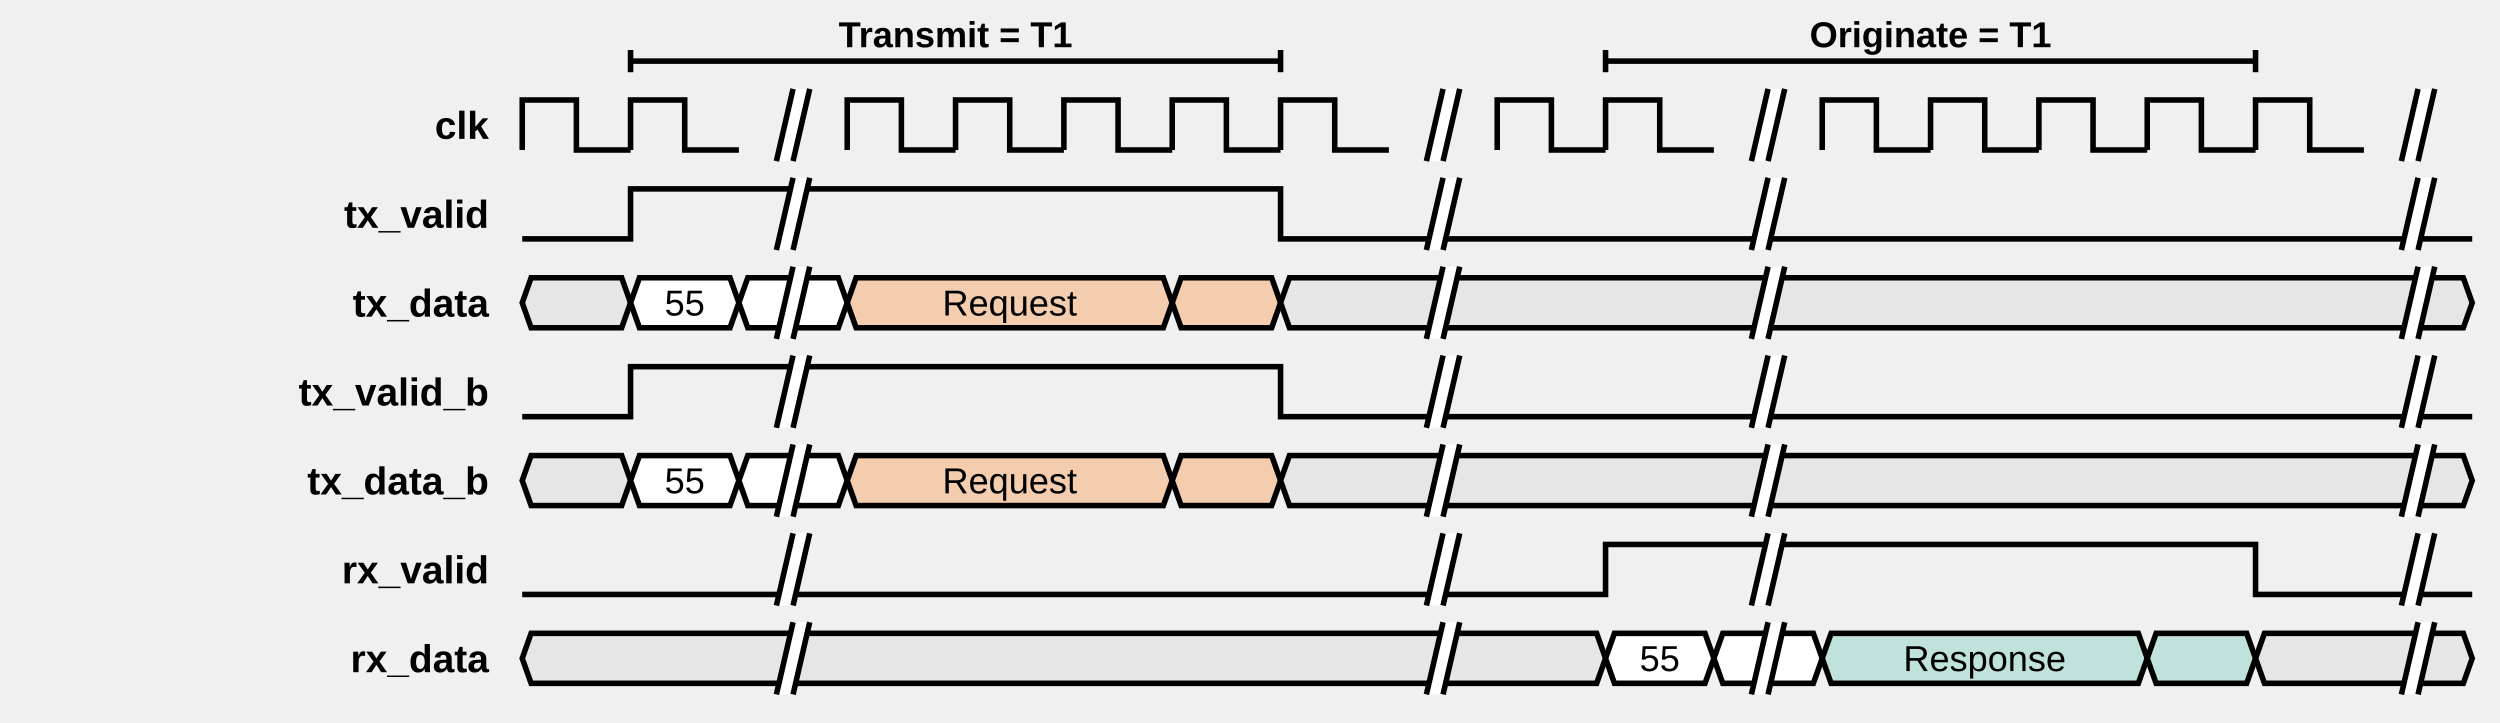
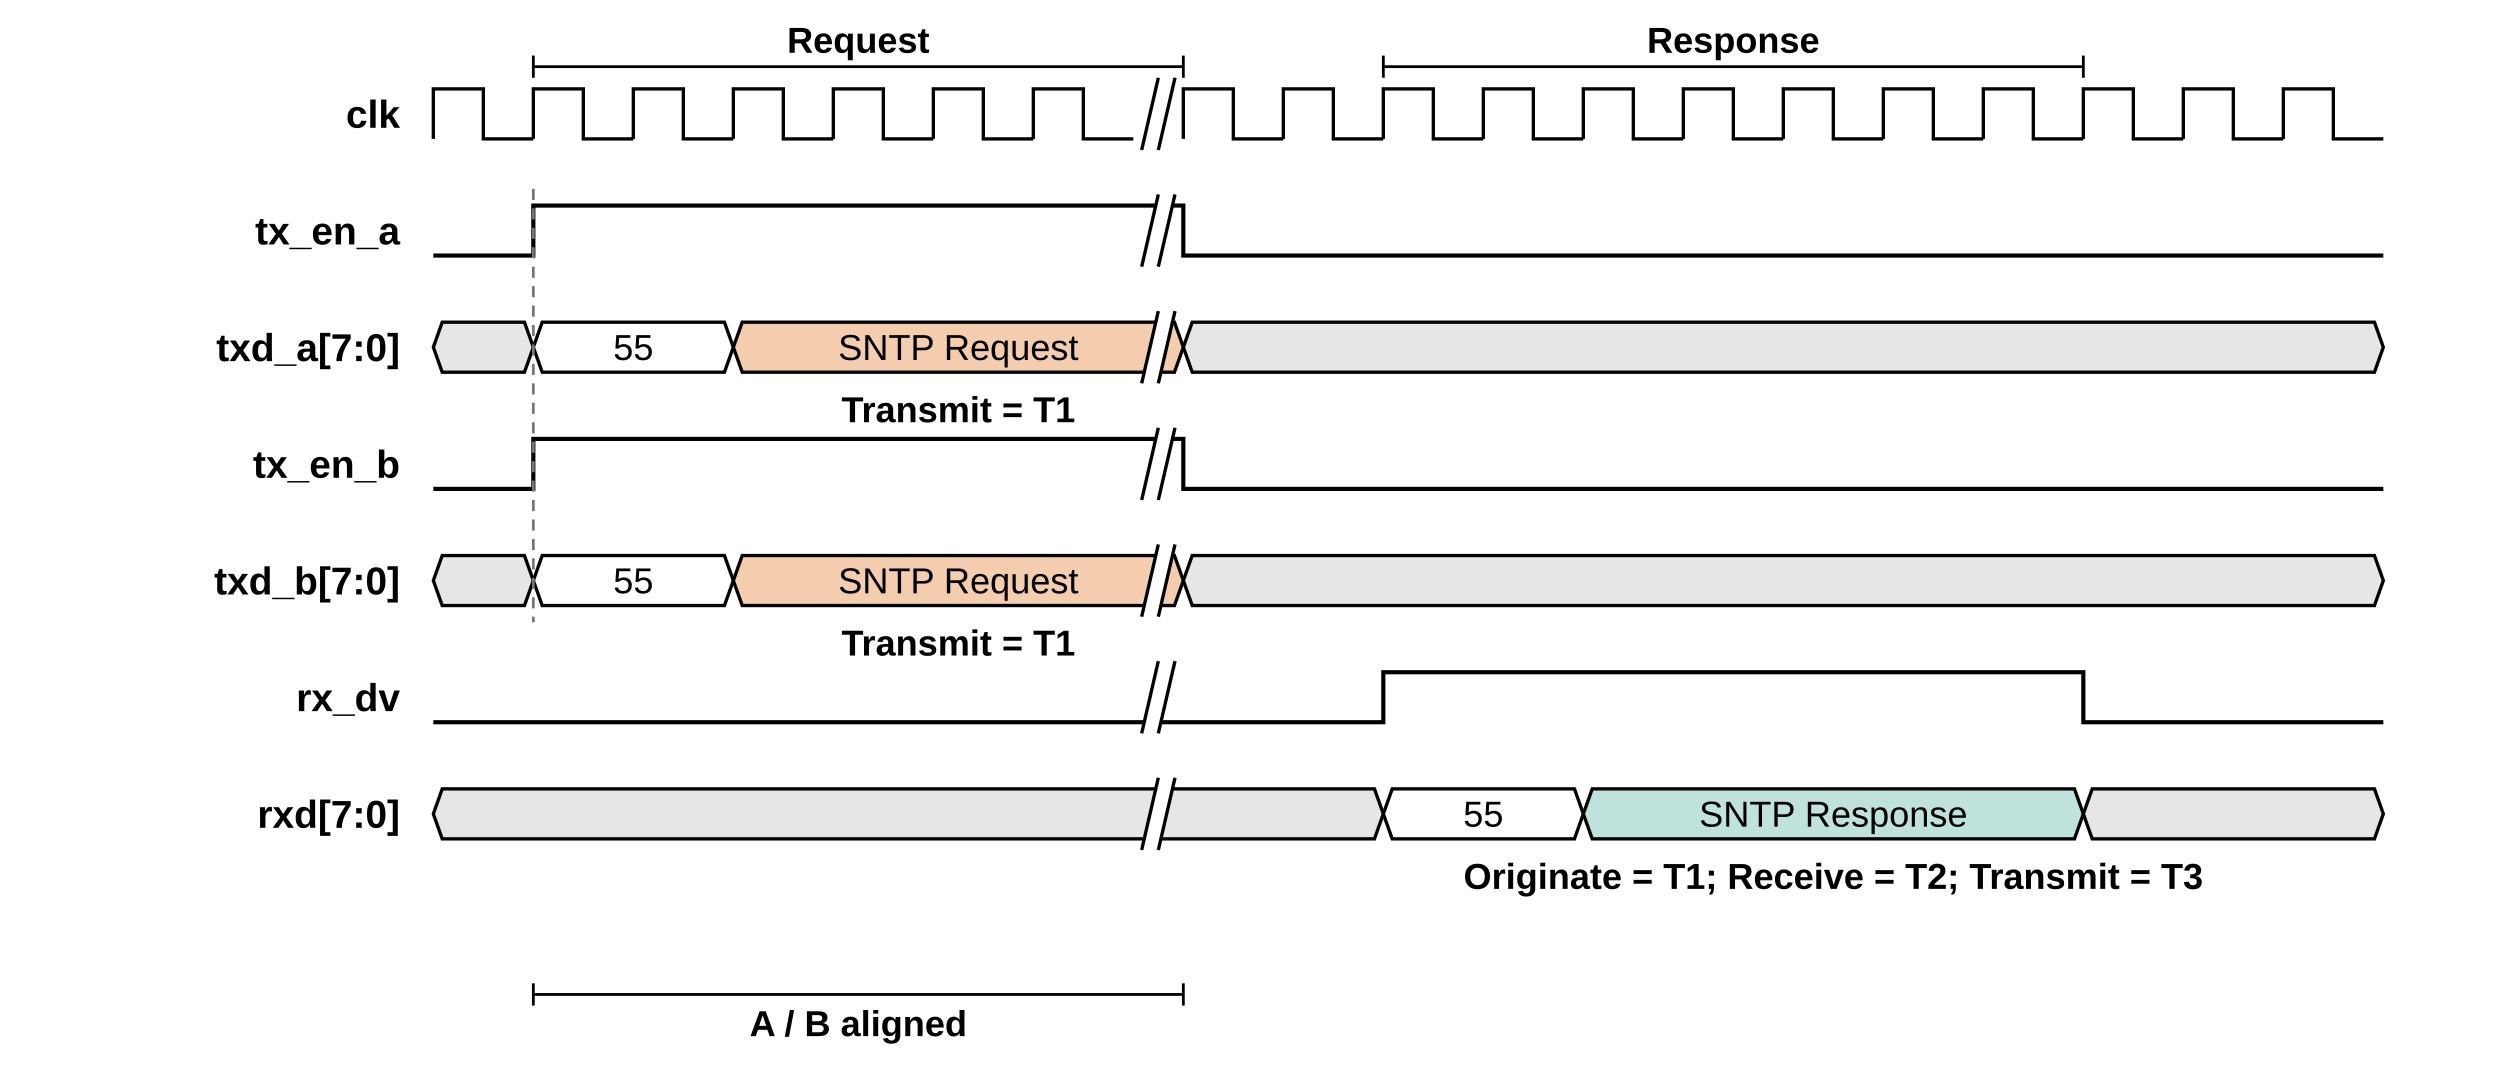
- <svg xmlns="http://www.w3.org/2000/svg" width="450pt" height="130pt" viewBox="0 0 450 130">
+ <svg xmlns="http://www.w3.org/2000/svg" width="450pt" height="192pt" viewBox="0 0 450 192">
  <style>text { font-family: Arial, Helvetica, sans-serif; }</style>
-   <style>path, line, polygon { stroke-width: 1.0; }</style>
-   <text x="88.00" y="25.00" font-size="7.0" text-anchor="end" fill="#000" font-weight="bold">clk</text>
-   <path d="M 94.00 27.00 L 94.00 18.00 L 103.75 18.00 L 103.75 27.00 L 113.50 27.00" fill="none" stroke="#000" stroke-width="0.6" />
-   <path d="M 113.50 27.00 L 113.50 18.00 L 123.25 18.00 L 123.25 27.00 L 133.00 27.00" fill="none" stroke="#000" stroke-width="0.6" />
-   <path d="M 152.50 27.00 L 152.50 18.00 L 162.25 18.00 L 162.25 27.00 L 172.00 27.00" fill="none" stroke="#000" stroke-width="0.6" />
-   <path d="M 172.00 27.00 L 172.00 18.00 L 181.75 18.00 L 181.75 27.00 L 191.50 27.00" fill="none" stroke="#000" stroke-width="0.6" />
-   <path d="M 191.50 27.00 L 191.50 18.00 L 201.25 18.00 L 201.25 27.00 L 211.00 27.00" fill="none" stroke="#000" stroke-width="0.6" />
-   <path d="M 211.00 27.00 L 211.00 18.00 L 220.75 18.00 L 220.75 27.00 L 230.50 27.00" fill="none" stroke="#000" stroke-width="0.6" />
-   <path d="M 230.50 27.00 L 230.50 18.00 L 240.25 18.00 L 240.25 27.00 L 250.00 27.00" fill="none" stroke="#000" stroke-width="0.6" />
-   <path d="M 269.50 27.00 L 269.50 18.00 L 279.25 18.00 L 279.25 27.00 L 289.00 27.00" fill="none" stroke="#000" stroke-width="0.6" />
-   <path d="M 289.00 27.00 L 289.00 18.00 L 298.75 18.00 L 298.75 27.00 L 308.50 27.00" fill="none" stroke="#000" stroke-width="0.6" />
-   <path d="M 328.00 27.00 L 328.00 18.00 L 337.75 18.00 L 337.75 27.00 L 347.50 27.00" fill="none" stroke="#000" stroke-width="0.6" />
-   <path d="M 347.50 27.00 L 347.50 18.00 L 357.25 18.00 L 357.25 27.00 L 367.00 27.00" fill="none" stroke="#000" stroke-width="0.6" />
-   <path d="M 367.00 27.00 L 367.00 18.00 L 376.75 18.00 L 376.75 27.00 L 386.50 27.00" fill="none" stroke="#000" stroke-width="0.6" />
-   <path d="M 386.50 27.00 L 386.50 18.00 L 396.25 18.00 L 396.25 27.00 L 406.00 27.00" fill="none" stroke="#000" stroke-width="0.6" />
-   <path d="M 406.00 27.00 L 406.00 18.00 L 415.75 18.00 L 415.75 27.00 L 425.50 27.00" fill="none" stroke="#000" stroke-width="0.6" />
-   <text x="88.00" y="41.00" font-size="7.0" text-anchor="end" fill="#000" font-weight="bold">tx_valid</text>
-   <path d="M 94.00 43.00 L 113.50 43.00 L 113.50 34.00 L 113.50 34.00 L 133.00 34.00 L 133.00 34.00 L 152.50 34.00 L 152.50 34.00 L 172.00 34.00 L 172.00 34.00 L 191.50 34.00 L 191.50 34.00 L 211.00 34.00 L 211.00 34.00 L 230.50 34.00 L 230.50 43.00 L 230.50 43.00 L 250.00 43.00 L 250.00 43.00 L 269.50 43.00 L 269.50 43.00 L 289.00 43.00 L 289.00 43.00 L 308.50 43.00 L 308.50 43.00 L 328.00 43.00 L 328.00 43.00 L 347.50 43.00 L 347.50 43.00 L 367.00 43.00 L 367.00 43.00 L 386.50 43.00 L 386.50 43.00 L 406.00 43.00 L 406.00 43.00 L 425.50 43.00 L 425.50 43.00 L 445.00 43.00" fill="none" stroke="#000" stroke-width="0.75" />
-   <text x="88.00" y="57.00" font-size="7.0" text-anchor="end" fill="#000" font-weight="bold">tx_data</text>
-   <polygon points="94.00,54.50 95.60,50.00 111.90,50.00 113.50,54.50 111.90,59.00 95.60,59.00" fill="#E6E6E6" stroke="#000" stroke-width="0.6" />
-   <polygon points="113.50,54.50 115.10,50.00 131.40,50.00 133.00,54.50 131.40,59.00 115.10,59.00" fill="#FFFFFF" stroke="#000" stroke-width="0.6" />
-   <text x="123.25" y="56.80" font-size="6.5" text-anchor="middle" fill="#000">55</text>
-   <polygon points="133.00,54.50 134.60,50.00 150.90,50.00 152.50,54.50 150.90,59.00 134.60,59.00" fill="#FFFFFF" stroke="#000" stroke-width="0.6" />
-   <polygon points="152.50,54.50 154.10,50.00 209.40,50.00 211.00,54.50 209.40,59.00 154.10,59.00" fill="#F4CDAE" stroke="#000" stroke-width="0.6" />
-   <text x="181.75" y="56.80" font-size="6.5" text-anchor="middle" fill="#000">Request</text>
-   <polygon points="211.00,54.50 212.60,50.00 228.90,50.00 230.50,54.50 228.90,59.00 212.60,59.00" fill="#F4CDAE" stroke="#000" stroke-width="0.6" />
-   <polygon points="230.50,54.50 232.10,50.00 443.40,50.00 445.00,54.50 443.40,59.00 232.10,59.00" fill="#E6E6E6" stroke="#000" stroke-width="0.6" />
-   <text x="88.00" y="73.00" font-size="7.0" text-anchor="end" fill="#000" font-weight="bold">tx_valid_b</text>
-   <path d="M 94.00 75.00 L 113.50 75.00 L 113.50 66.00 L 113.50 66.00 L 133.00 66.00 L 133.00 66.00 L 152.50 66.00 L 152.50 66.00 L 172.00 66.00 L 172.00 66.00 L 191.50 66.00 L 191.50 66.00 L 211.00 66.00 L 211.00 66.00 L 230.50 66.00 L 230.50 75.00 L 230.50 75.00 L 250.00 75.00 L 250.00 75.00 L 269.50 75.00 L 269.50 75.00 L 289.00 75.00 L 289.00 75.00 L 308.50 75.00 L 308.50 75.00 L 328.00 75.00 L 328.00 75.00 L 347.50 75.00 L 347.50 75.00 L 367.00 75.00 L 367.00 75.00 L 386.50 75.00 L 386.50 75.00 L 406.00 75.00 L 406.00 75.00 L 425.50 75.00 L 425.50 75.00 L 445.00 75.00" fill="none" stroke="#000" stroke-width="0.75" />
-   <text x="88.00" y="89.00" font-size="7.0" text-anchor="end" fill="#000" font-weight="bold">tx_data_b</text>
-   <polygon points="94.00,86.50 95.60,82.00 111.90,82.00 113.50,86.50 111.90,91.00 95.60,91.00" fill="#E6E6E6" stroke="#000" stroke-width="0.6" />
-   <polygon points="113.50,86.50 115.10,82.00 131.40,82.00 133.00,86.50 131.40,91.00 115.10,91.00" fill="#FFFFFF" stroke="#000" stroke-width="0.6" />
-   <text x="123.25" y="88.80" font-size="6.5" text-anchor="middle" fill="#000">55</text>
-   <polygon points="133.00,86.50 134.60,82.00 150.90,82.00 152.50,86.50 150.90,91.00 134.60,91.00" fill="#FFFFFF" stroke="#000" stroke-width="0.6" />
-   <polygon points="152.50,86.50 154.10,82.00 209.40,82.00 211.00,86.50 209.40,91.00 154.10,91.00" fill="#F4CDAE" stroke="#000" stroke-width="0.6" />
-   <text x="181.75" y="88.80" font-size="6.5" text-anchor="middle" fill="#000">Request</text>
-   <polygon points="211.00,86.50 212.60,82.00 228.90,82.00 230.50,86.50 228.90,91.00 212.60,91.00" fill="#F4CDAE" stroke="#000" stroke-width="0.6" />
-   <polygon points="230.50,86.50 232.10,82.00 443.40,82.00 445.00,86.50 443.40,91.00 232.10,91.00" fill="#E6E6E6" stroke="#000" stroke-width="0.6" />
-   <text x="88.00" y="105.00" font-size="7.0" text-anchor="end" fill="#000" font-weight="bold">rx_valid</text>
-   <path d="M 94.00 107.00 L 113.50 107.00 L 113.50 107.00 L 133.00 107.00 L 133.00 107.00 L 152.50 107.00 L 152.50 107.00 L 172.00 107.00 L 172.00 107.00 L 191.50 107.00 L 191.50 107.00 L 211.00 107.00 L 211.00 107.00 L 230.50 107.00 L 230.50 107.00 L 250.00 107.00 L 250.00 107.00 L 269.50 107.00 L 269.50 107.00 L 289.00 107.00 L 289.00 98.00 L 289.00 98.00 L 308.50 98.00 L 308.50 98.00 L 328.00 98.00 L 328.00 98.00 L 347.50 98.00 L 347.50 98.00 L 367.00 98.00 L 367.00 98.00 L 386.50 98.00 L 386.50 98.00 L 406.00 98.00 L 406.00 107.00 L 406.00 107.00 L 425.50 107.00 L 425.50 107.00 L 445.00 107.00" fill="none" stroke="#000" stroke-width="0.75" />
-   <text x="88.00" y="121.00" font-size="7.0" text-anchor="end" fill="#000" font-weight="bold">rx_data</text>
-   <polygon points="94.00,118.50 95.60,114.00 287.40,114.00 289.00,118.50 287.40,123.00 95.60,123.00" fill="#E6E6E6" stroke="#000" stroke-width="0.6" />
-   <polygon points="289.00,118.50 290.60,114.00 306.90,114.00 308.50,118.50 306.90,123.00 290.60,123.00" fill="#FFFFFF" stroke="#000" stroke-width="0.6" />
-   <text x="298.75" y="120.80" font-size="6.5" text-anchor="middle" fill="#000">55</text>
-   <polygon points="308.50,118.50 310.10,114.00 326.40,114.00 328.00,118.50 326.40,123.00 310.10,123.00" fill="#FFFFFF" stroke="#000" stroke-width="0.6" />
-   <polygon points="328.00,118.50 329.60,114.00 384.90,114.00 386.50,118.50 384.90,123.00 329.60,123.00" fill="#BFE3DC" stroke="#000" stroke-width="0.6" />
-   <text x="357.25" y="120.80" font-size="6.5" text-anchor="middle" fill="#000">Response</text>
-   <polygon points="386.50,118.50 388.10,114.00 404.40,114.00 406.00,118.50 404.40,123.00 388.10,123.00" fill="#BFE3DC" stroke="#000" stroke-width="0.6" />
-   <polygon points="406.00,118.50 407.60,114.00 443.40,114.00 445.00,118.50 443.40,123.00 407.60,123.00" fill="#E6E6E6" stroke="#000" stroke-width="0.6" />
-   <polygon points="139.75,29.00 142.75,16.00 145.75,16.00 142.75,29.00" fill="#fff" stroke="none" />
-   <path d="M 139.75 29.00 L 142.75 16.00" fill="none" stroke="#000" stroke-width="0.6" />
-   <path d="M 142.75 29.00 L 145.75 16.00" fill="none" stroke="#000" stroke-width="0.6" />
-   <polygon points="139.75,45.00 142.75,32.00 145.75,32.00 142.75,45.00" fill="#fff" stroke="none" />
-   <path d="M 139.75 45.00 L 142.75 32.00" fill="none" stroke="#000" stroke-width="0.6" />
-   <path d="M 142.75 45.00 L 145.75 32.00" fill="none" stroke="#000" stroke-width="0.6" />
-   <polygon points="139.75,61.00 142.75,48.00 145.75,48.00 142.75,61.00" fill="#fff" stroke="none" />
-   <path d="M 139.75 61.00 L 142.75 48.00" fill="none" stroke="#000" stroke-width="0.6" />
-   <path d="M 142.75 61.00 L 145.75 48.00" fill="none" stroke="#000" stroke-width="0.6" />
-   <polygon points="139.75,77.00 142.75,64.00 145.75,64.00 142.75,77.00" fill="#fff" stroke="none" />
-   <path d="M 139.75 77.00 L 142.75 64.00" fill="none" stroke="#000" stroke-width="0.6" />
-   <path d="M 142.75 77.00 L 145.75 64.00" fill="none" stroke="#000" stroke-width="0.6" />
-   <polygon points="139.75,93.00 142.75,80.00 145.75,80.00 142.75,93.00" fill="#fff" stroke="none" />
-   <path d="M 139.75 93.00 L 142.75 80.00" fill="none" stroke="#000" stroke-width="0.6" />
-   <path d="M 142.75 93.00 L 145.75 80.00" fill="none" stroke="#000" stroke-width="0.6" />
-   <polygon points="139.75,109.00 142.75,96.00 145.75,96.00 142.75,109.00" fill="#fff" stroke="none" />
-   <path d="M 139.75 109.00 L 142.75 96.00" fill="none" stroke="#000" stroke-width="0.6" />
-   <path d="M 142.75 109.00 L 145.75 96.00" fill="none" stroke="#000" stroke-width="0.6" />
-   <polygon points="139.75,125.00 142.75,112.00 145.75,112.00 142.75,125.00" fill="#fff" stroke="none" />
-   <path d="M 139.75 125.00 L 142.75 112.00" fill="none" stroke="#000" stroke-width="0.6" />
-   <path d="M 142.75 125.00 L 145.75 112.00" fill="none" stroke="#000" stroke-width="0.6" />
-   <polygon points="256.75,29.00 259.75,16.00 262.75,16.00 259.75,29.00" fill="#fff" stroke="none" />
-   <path d="M 256.75 29.00 L 259.75 16.00" fill="none" stroke="#000" stroke-width="0.6" />
-   <path d="M 259.75 29.00 L 262.75 16.00" fill="none" stroke="#000" stroke-width="0.6" />
-   <polygon points="256.75,45.00 259.75,32.00 262.75,32.00 259.75,45.00" fill="#fff" stroke="none" />
-   <path d="M 256.75 45.00 L 259.75 32.00" fill="none" stroke="#000" stroke-width="0.6" />
-   <path d="M 259.75 45.00 L 262.75 32.00" fill="none" stroke="#000" stroke-width="0.6" />
-   <polygon points="256.75,61.00 259.75,48.00 262.75,48.00 259.75,61.00" fill="#fff" stroke="none" />
-   <path d="M 256.75 61.00 L 259.75 48.00" fill="none" stroke="#000" stroke-width="0.6" />
-   <path d="M 259.75 61.00 L 262.75 48.00" fill="none" stroke="#000" stroke-width="0.6" />
-   <polygon points="256.75,77.00 259.75,64.00 262.75,64.00 259.75,77.00" fill="#fff" stroke="none" />
-   <path d="M 256.75 77.00 L 259.75 64.00" fill="none" stroke="#000" stroke-width="0.6" />
-   <path d="M 259.75 77.00 L 262.75 64.00" fill="none" stroke="#000" stroke-width="0.6" />
-   <polygon points="256.75,93.00 259.75,80.00 262.75,80.00 259.75,93.00" fill="#fff" stroke="none" />
-   <path d="M 256.75 93.00 L 259.75 80.00" fill="none" stroke="#000" stroke-width="0.6" />
-   <path d="M 259.75 93.00 L 262.75 80.00" fill="none" stroke="#000" stroke-width="0.6" />
-   <polygon points="256.75,109.00 259.75,96.00 262.75,96.00 259.75,109.00" fill="#fff" stroke="none" />
-   <path d="M 256.75 109.00 L 259.75 96.00" fill="none" stroke="#000" stroke-width="0.6" />
-   <path d="M 259.75 109.00 L 262.75 96.00" fill="none" stroke="#000" stroke-width="0.6" />
-   <polygon points="256.75,125.00 259.75,112.00 262.75,112.00 259.75,125.00" fill="#fff" stroke="none" />
-   <path d="M 256.75 125.00 L 259.75 112.00" fill="none" stroke="#000" stroke-width="0.6" />
-   <path d="M 259.75 125.00 L 262.75 112.00" fill="none" stroke="#000" stroke-width="0.6" />
-   <polygon points="315.25,29.00 318.25,16.00 321.25,16.00 318.25,29.00" fill="#fff" stroke="none" />
-   <path d="M 315.25 29.00 L 318.25 16.00" fill="none" stroke="#000" stroke-width="0.6" />
-   <path d="M 318.25 29.00 L 321.25 16.00" fill="none" stroke="#000" stroke-width="0.6" />
-   <polygon points="315.25,45.00 318.25,32.00 321.25,32.00 318.25,45.00" fill="#fff" stroke="none" />
-   <path d="M 315.25 45.00 L 318.25 32.00" fill="none" stroke="#000" stroke-width="0.6" />
-   <path d="M 318.25 45.00 L 321.25 32.00" fill="none" stroke="#000" stroke-width="0.6" />
-   <polygon points="315.25,61.00 318.25,48.00 321.25,48.00 318.25,61.00" fill="#fff" stroke="none" />
-   <path d="M 315.25 61.00 L 318.25 48.00" fill="none" stroke="#000" stroke-width="0.6" />
-   <path d="M 318.25 61.00 L 321.25 48.00" fill="none" stroke="#000" stroke-width="0.6" />
-   <polygon points="315.25,77.00 318.25,64.00 321.25,64.00 318.25,77.00" fill="#fff" stroke="none" />
-   <path d="M 315.25 77.00 L 318.25 64.00" fill="none" stroke="#000" stroke-width="0.6" />
-   <path d="M 318.25 77.00 L 321.25 64.00" fill="none" stroke="#000" stroke-width="0.6" />
-   <polygon points="315.25,93.00 318.25,80.00 321.25,80.00 318.25,93.00" fill="#fff" stroke="none" />
-   <path d="M 315.25 93.00 L 318.25 80.00" fill="none" stroke="#000" stroke-width="0.6" />
-   <path d="M 318.25 93.00 L 321.25 80.00" fill="none" stroke="#000" stroke-width="0.6" />
-   <polygon points="315.25,109.00 318.25,96.00 321.25,96.00 318.25,109.00" fill="#fff" stroke="none" />
-   <path d="M 315.25 109.00 L 318.25 96.00" fill="none" stroke="#000" stroke-width="0.6" />
-   <path d="M 318.25 109.00 L 321.25 96.00" fill="none" stroke="#000" stroke-width="0.6" />
-   <polygon points="315.25,125.00 318.25,112.00 321.25,112.00 318.25,125.00" fill="#fff" stroke="none" />
-   <path d="M 315.25 125.00 L 318.25 112.00" fill="none" stroke="#000" stroke-width="0.6" />
-   <path d="M 318.25 125.00 L 321.25 112.00" fill="none" stroke="#000" stroke-width="0.6" />
-   <polygon points="432.25,29.00 435.25,16.00 438.25,16.00 435.25,29.00" fill="#fff" stroke="none" />
-   <path d="M 432.25 29.00 L 435.25 16.00" fill="none" stroke="#000" stroke-width="0.6" />
-   <path d="M 435.25 29.00 L 438.25 16.00" fill="none" stroke="#000" stroke-width="0.6" />
-   <polygon points="432.25,45.00 435.25,32.00 438.25,32.00 435.25,45.00" fill="#fff" stroke="none" />
-   <path d="M 432.25 45.00 L 435.25 32.00" fill="none" stroke="#000" stroke-width="0.6" />
-   <path d="M 435.25 45.00 L 438.25 32.00" fill="none" stroke="#000" stroke-width="0.6" />
-   <polygon points="432.25,61.00 435.25,48.00 438.25,48.00 435.25,61.00" fill="#fff" stroke="none" />
-   <path d="M 432.25 61.00 L 435.25 48.00" fill="none" stroke="#000" stroke-width="0.6" />
-   <path d="M 435.25 61.00 L 438.25 48.00" fill="none" stroke="#000" stroke-width="0.6" />
-   <polygon points="432.25,77.00 435.25,64.00 438.25,64.00 435.25,77.00" fill="#fff" stroke="none" />
-   <path d="M 432.25 77.00 L 435.25 64.00" fill="none" stroke="#000" stroke-width="0.6" />
-   <path d="M 435.25 77.00 L 438.25 64.00" fill="none" stroke="#000" stroke-width="0.6" />
-   <polygon points="432.25,93.00 435.25,80.00 438.25,80.00 435.25,93.00" fill="#fff" stroke="none" />
-   <path d="M 432.25 93.00 L 435.25 80.00" fill="none" stroke="#000" stroke-width="0.6" />
-   <path d="M 435.25 93.00 L 438.25 80.00" fill="none" stroke="#000" stroke-width="0.6" />
-   <polygon points="432.25,109.00 435.25,96.00 438.25,96.00 435.25,109.00" fill="#fff" stroke="none" />
-   <path d="M 432.25 109.00 L 435.25 96.00" fill="none" stroke="#000" stroke-width="0.6" />
-   <path d="M 435.25 109.00 L 438.25 96.00" fill="none" stroke="#000" stroke-width="0.6" />
-   <polygon points="432.25,125.00 435.25,112.00 438.25,112.00 435.25,125.00" fill="#fff" stroke="none" />
-   <path d="M 432.25 125.00 L 435.25 112.00" fill="none" stroke="#000" stroke-width="0.6" />
-   <path d="M 435.25 125.00 L 438.25 112.00" fill="none" stroke="#000" stroke-width="0.6" />
-   <path d="M 113.50 9.00 L 113.50 13.00 M 230.50 9.00 L 230.50 13.00 M 113.50 11.00 L 230.50 11.00" fill="none" stroke="#000" stroke-width="0.5" />
-   <text x="172.00" y="8.50" font-size="6.5" text-anchor="middle" fill="#000" font-weight="bold">Transmit = T1</text>
-   <path d="M 289.00 9.00 L 289.00 13.00 M 406.00 9.00 L 406.00 13.00 M 289.00 11.00 L 406.00 11.00" fill="none" stroke="#000" stroke-width="0.5" />
-   <text x="347.50" y="8.50" font-size="6.5" text-anchor="middle" fill="#000" font-weight="bold">Originate = T1</text>
+   <rect x="0.00" y="0.00" width="450.00" height="205.00" rx="0" fill="#FFFFFF" stroke="none" stroke-width="0" />
+   <text x="72.00" y="23.00" font-size="7.0" text-anchor="end" fill="#000" font-weight="bold">clk</text>
+   <path d="M 78.00 25.00 L 78.00 16.00 L 87.00 16.00 L 87.00 25.00 L 96.00 25.00" fill="none" stroke="#000" stroke-width="0.6" />
+   <path d="M 96.00 25.00 L 96.00 16.00 L 105.00 16.00 L 105.00 25.00 L 114.00 25.00" fill="none" stroke="#000" stroke-width="0.6" />
+   <path d="M 114.00 25.00 L 114.00 16.00 L 123.00 16.00 L 123.00 25.00 L 132.00 25.00" fill="none" stroke="#000" stroke-width="0.6" />
+   <path d="M 132.00 25.00 L 132.00 16.00 L 141.00 16.00 L 141.00 25.00 L 150.00 25.00" fill="none" stroke="#000" stroke-width="0.6" />
+   <path d="M 150.00 25.00 L 150.00 16.00 L 159.00 16.00 L 159.00 25.00 L 168.00 25.00" fill="none" stroke="#000" stroke-width="0.6" />
+   <path d="M 168.00 25.00 L 168.00 16.00 L 177.00 16.00 L 177.00 25.00 L 186.00 25.00" fill="none" stroke="#000" stroke-width="0.6" />
+   <path d="M 186.00 25.00 L 186.00 16.00 L 195.00 16.00 L 195.00 25.00 L 204.00 25.00" fill="none" stroke="#000" stroke-width="0.6" />
+   <path d="M 213.00 25.00 L 213.00 16.00 L 222.00 16.00 L 222.00 25.00 L 231.00 25.00" fill="none" stroke="#000" stroke-width="0.6" />
+   <path d="M 231.00 25.00 L 231.00 16.00 L 240.00 16.00 L 240.00 25.00 L 249.00 25.00" fill="none" stroke="#000" stroke-width="0.6" />
+   <path d="M 249.00 25.00 L 249.00 16.00 L 258.00 16.00 L 258.00 25.00 L 267.00 25.00" fill="none" stroke="#000" stroke-width="0.6" />
+   <path d="M 267.00 25.00 L 267.00 16.00 L 276.00 16.00 L 276.00 25.00 L 285.00 25.00" fill="none" stroke="#000" stroke-width="0.6" />
+   <path d="M 285.00 25.00 L 285.00 16.00 L 294.00 16.00 L 294.00 25.00 L 303.00 25.00" fill="none" stroke="#000" stroke-width="0.6" />
+   <path d="M 303.00 25.00 L 303.00 16.00 L 312.00 16.00 L 312.00 25.00 L 321.00 25.00" fill="none" stroke="#000" stroke-width="0.6" />
+   <path d="M 321.00 25.00 L 321.00 16.00 L 330.00 16.00 L 330.00 25.00 L 339.00 25.00" fill="none" stroke="#000" stroke-width="0.6" />
+   <path d="M 339.00 25.00 L 339.00 16.00 L 348.00 16.00 L 348.00 25.00 L 357.00 25.00" fill="none" stroke="#000" stroke-width="0.6" />
+   <path d="M 357.00 25.00 L 357.00 16.00 L 366.00 16.00 L 366.00 25.00 L 375.00 25.00" fill="none" stroke="#000" stroke-width="0.6" />
+   <path d="M 375.00 25.00 L 375.00 16.00 L 384.00 16.00 L 384.00 25.00 L 393.00 25.00" fill="none" stroke="#000" stroke-width="0.6" />
+   <path d="M 393.00 25.00 L 393.00 16.00 L 402.00 16.00 L 402.00 25.00 L 411.00 25.00" fill="none" stroke="#000" stroke-width="0.6" />
+   <path d="M 411.00 25.00 L 411.00 16.00 L 420.00 16.00 L 420.00 25.00 L 429.00 25.00" fill="none" stroke="#000" stroke-width="0.6" />
+   <text x="72.00" y="44.00" font-size="7.0" text-anchor="end" fill="#000" font-weight="bold">tx_en_a</text>
+   <path d="M 78.00 46.00 L 96.00 46.00 L 96.00 37.00 L 96.00 37.00 L 114.00 37.00 L 114.00 37.00 L 132.00 37.00 L 132.00 37.00 L 150.00 37.00 L 150.00 37.00 L 168.00 37.00 L 168.00 37.00 L 186.00 37.00 L 186.00 37.00 L 204.00 37.00 L 204.00 37.00 L 213.00 37.00 L 213.00 46.00 L 213.00 46.00 L 231.00 46.00 L 231.00 46.00 L 249.00 46.00 L 249.00 46.00 L 267.00 46.00 L 267.00 46.00 L 285.00 46.00 L 285.00 46.00 L 303.00 46.00 L 303.00 46.00 L 321.00 46.00 L 321.00 46.00 L 339.00 46.00 L 339.00 46.00 L 357.00 46.00 L 357.00 46.00 L 375.00 46.00 L 375.00 46.00 L 393.00 46.00 L 393.00 46.00 L 411.00 46.00 L 411.00 46.00 L 429.00 46.00" fill="none" stroke="#000" stroke-width="0.75" />
+   <text x="72.00" y="65.00" font-size="7.0" text-anchor="end" fill="#000" font-weight="bold">txd_a[7:0]</text>
+   <polygon points="78.00,62.50 79.60,58.00 94.40,58.00 96.00,62.50 94.40,67.00 79.60,67.00" fill="#E6E6E6" stroke="#000" stroke-width="0.6" />
+   <polygon points="96.00,62.50 97.60,58.00 130.40,58.00 132.00,62.50 130.40,67.00 97.60,67.00" fill="#FFFFFF" stroke="#000" stroke-width="0.6" />
+   <text x="114.00" y="64.80" font-size="6.5" text-anchor="middle" fill="#000">55</text>
+   <polygon points="132.00,62.50 133.60,58.00 211.40,58.00 213.00,62.50 211.40,67.00 133.60,67.00" fill="#F4CDAE" stroke="#000" stroke-width="0.6" />
+   <text x="172.50" y="64.80" font-size="6.5" text-anchor="middle" fill="#000">SNTP Request</text>
+   <polygon points="213.00,62.50 214.60,58.00 427.40,58.00 429.00,62.50 427.40,67.00 214.60,67.00" fill="#E6E6E6" stroke="#000" stroke-width="0.6" />
+   <text x="72.00" y="86.00" font-size="7.0" text-anchor="end" fill="#000" font-weight="bold">tx_en_b</text>
+   <path d="M 78.00 88.00 L 96.00 88.00 L 96.00 79.00 L 96.00 79.00 L 114.00 79.00 L 114.00 79.00 L 132.00 79.00 L 132.00 79.00 L 150.00 79.00 L 150.00 79.00 L 168.00 79.00 L 168.00 79.00 L 186.00 79.00 L 186.00 79.00 L 204.00 79.00 L 204.00 79.00 L 213.00 79.00 L 213.00 88.00 L 213.00 88.00 L 231.00 88.00 L 231.00 88.00 L 249.00 88.00 L 249.00 88.00 L 267.00 88.00 L 267.00 88.00 L 285.00 88.00 L 285.00 88.00 L 303.00 88.00 L 303.00 88.00 L 321.00 88.00 L 321.00 88.00 L 339.00 88.00 L 339.00 88.00 L 357.00 88.00 L 357.00 88.00 L 375.00 88.00 L 375.00 88.00 L 393.00 88.00 L 393.00 88.00 L 411.00 88.00 L 411.00 88.00 L 429.00 88.00" fill="none" stroke="#000" stroke-width="0.75" />
+   <text x="72.00" y="107.00" font-size="7.0" text-anchor="end" fill="#000" font-weight="bold">txd_b[7:0]</text>
+   <polygon points="78.00,104.50 79.60,100.00 94.40,100.00 96.00,104.50 94.40,109.00 79.60,109.00" fill="#E6E6E6" stroke="#000" stroke-width="0.6" />
+   <polygon points="96.00,104.50 97.60,100.00 130.40,100.00 132.00,104.50 130.40,109.00 97.60,109.00" fill="#FFFFFF" stroke="#000" stroke-width="0.6" />
+   <text x="114.00" y="106.80" font-size="6.5" text-anchor="middle" fill="#000">55</text>
+   <polygon points="132.00,104.50 133.60,100.00 211.40,100.00 213.00,104.50 211.40,109.00 133.60,109.00" fill="#F4CDAE" stroke="#000" stroke-width="0.6" />
+   <text x="172.50" y="106.80" font-size="6.5" text-anchor="middle" fill="#000">SNTP Request</text>
+   <polygon points="213.00,104.50 214.60,100.00 427.40,100.00 429.00,104.50 427.40,109.00 214.60,109.00" fill="#E6E6E6" stroke="#000" stroke-width="0.6" />
+   <text x="72.00" y="128.00" font-size="7.0" text-anchor="end" fill="#000" font-weight="bold">rx_dv</text>
+   <path d="M 78.00 130.00 L 96.00 130.00 L 96.00 130.00 L 114.00 130.00 L 114.00 130.00 L 132.00 130.00 L 132.00 130.00 L 150.00 130.00 L 150.00 130.00 L 168.00 130.00 L 168.00 130.00 L 186.00 130.00 L 186.00 130.00 L 204.00 130.00 L 204.00 130.00 L 213.00 130.00 L 213.00 130.00 L 231.00 130.00 L 231.00 130.00 L 249.00 130.00 L 249.00 121.00 L 249.00 121.00 L 267.00 121.00 L 267.00 121.00 L 285.00 121.00 L 285.00 121.00 L 303.00 121.00 L 303.00 121.00 L 321.00 121.00 L 321.00 121.00 L 339.00 121.00 L 339.00 121.00 L 357.00 121.00 L 357.00 121.00 L 375.00 121.00 L 375.00 130.00 L 375.00 130.00 L 393.00 130.00 L 393.00 130.00 L 411.00 130.00 L 411.00 130.00 L 429.00 130.00" fill="none" stroke="#000" stroke-width="0.75" />
+   <text x="72.00" y="149.00" font-size="7.0" text-anchor="end" fill="#000" font-weight="bold">rxd[7:0]</text>
+   <polygon points="78.00,146.50 79.60,142.00 247.40,142.00 249.00,146.50 247.40,151.00 79.60,151.00" fill="#E6E6E6" stroke="#000" stroke-width="0.6" />
+   <polygon points="249.00,146.50 250.60,142.00 283.40,142.00 285.00,146.50 283.40,151.00 250.60,151.00" fill="#FFFFFF" stroke="#000" stroke-width="0.6" />
+   <text x="267.00" y="148.80" font-size="6.5" text-anchor="middle" fill="#000">55</text>
+   <polygon points="285.00,146.50 286.60,142.00 373.40,142.00 375.00,146.50 373.40,151.00 286.60,151.00" fill="#BFE3DC" stroke="#000" stroke-width="0.6" />
+   <text x="330.00" y="148.80" font-size="6.5" text-anchor="middle" fill="#000">SNTP Response</text>
+   <polygon points="375.00,146.50 376.60,142.00 427.40,142.00 429.00,146.50 427.40,151.00 376.60,151.00" fill="#E6E6E6" stroke="#000" stroke-width="0.6" />
+   <polygon points="205.50,27.00 208.50,14.00 211.50,14.00 208.50,27.00" fill="#fff" stroke="none" />
+   <path d="M 205.50 27.00 L 208.50 14.00" fill="none" stroke="#000" stroke-width="0.6" />
+   <path d="M 208.50 27.00 L 211.50 14.00" fill="none" stroke="#000" stroke-width="0.6" />
+   <polygon points="205.50,48.00 208.50,35.00 211.50,35.00 208.50,48.00" fill="#fff" stroke="none" />
+   <path d="M 205.50 48.00 L 208.50 35.00" fill="none" stroke="#000" stroke-width="0.6" />
+   <path d="M 208.50 48.00 L 211.50 35.00" fill="none" stroke="#000" stroke-width="0.6" />
+   <polygon points="205.50,69.00 208.50,56.00 211.50,56.00 208.50,69.00" fill="#fff" stroke="none" />
+   <path d="M 205.50 69.00 L 208.50 56.00" fill="none" stroke="#000" stroke-width="0.6" />
+   <path d="M 208.50 69.00 L 211.50 56.00" fill="none" stroke="#000" stroke-width="0.6" />
+   <polygon points="205.50,90.00 208.50,77.00 211.50,77.00 208.50,90.00" fill="#fff" stroke="none" />
+   <path d="M 205.50 90.00 L 208.50 77.00" fill="none" stroke="#000" stroke-width="0.6" />
+   <path d="M 208.50 90.00 L 211.50 77.00" fill="none" stroke="#000" stroke-width="0.6" />
+   <polygon points="205.50,111.00 208.50,98.00 211.50,98.00 208.50,111.00" fill="#fff" stroke="none" />
+   <path d="M 205.50 111.00 L 208.50 98.00" fill="none" stroke="#000" stroke-width="0.6" />
+   <path d="M 208.50 111.00 L 211.50 98.00" fill="none" stroke="#000" stroke-width="0.6" />
+   <polygon points="205.50,132.00 208.50,119.00 211.50,119.00 208.50,132.00" fill="#fff" stroke="none" />
+   <path d="M 205.50 132.00 L 208.50 119.00" fill="none" stroke="#000" stroke-width="0.6" />
+   <path d="M 208.50 132.00 L 211.50 119.00" fill="none" stroke="#000" stroke-width="0.6" />
+   <polygon points="205.50,153.00 208.50,140.00 211.50,140.00 208.50,153.00" fill="#fff" stroke="none" />
+   <path d="M 205.50 153.00 L 208.50 140.00" fill="none" stroke="#000" stroke-width="0.6" />
+   <path d="M 208.50 153.00 L 211.50 140.00" fill="none" stroke="#000" stroke-width="0.6" />
+   <text x="172.50" y="76.00" font-size="6.5" text-anchor="middle" fill="#000" font-weight="bold">Transmit = T1</text>
+   <text x="172.50" y="118.00" font-size="6.5" text-anchor="middle" fill="#000" font-weight="bold">Transmit = T1</text>
+   <text x="330.00" y="160.00" font-size="6.5" text-anchor="middle" fill="#000" font-weight="bold">Originate = T1; Receive = T2; Transmit = T3</text>
+   <path d="M 96.00 10.00 L 96.00 14.00 M 213.00 10.00 L 213.00 14.00 M 96.00 12.00 L 213.00 12.00" fill="none" stroke="#000" stroke-width="0.5" />
+   <text x="154.50" y="9.50" font-size="6.5" text-anchor="middle" fill="#000" font-weight="bold">Request</text>
+   <path d="M 249.00 10.00 L 249.00 14.00 M 375.00 10.00 L 375.00 14.00 M 249.00 12.00 L 375.00 12.00" fill="none" stroke="#000" stroke-width="0.5" />
+   <text x="312.00" y="9.50" font-size="6.5" text-anchor="middle" fill="#000" font-weight="bold">Response</text>
+   <line x1="96.00" y1="34.00" x2="96.00" y2="112.00" stroke="#777" stroke-width="0.5" stroke-dasharray="2 1.5" />
+   <path d="M 96.00 177.00 L 96.00 181.00 M 213.00 177.00 L 213.00 181.00 M 96.00 179.00 L 213.00 179.00" fill="none" stroke="#000" stroke-width="0.5" />
+   <text x="154.50" y="186.50" font-size="6.5" text-anchor="middle" fill="#000" font-weight="bold">A / B aligned</text>
</svg>
